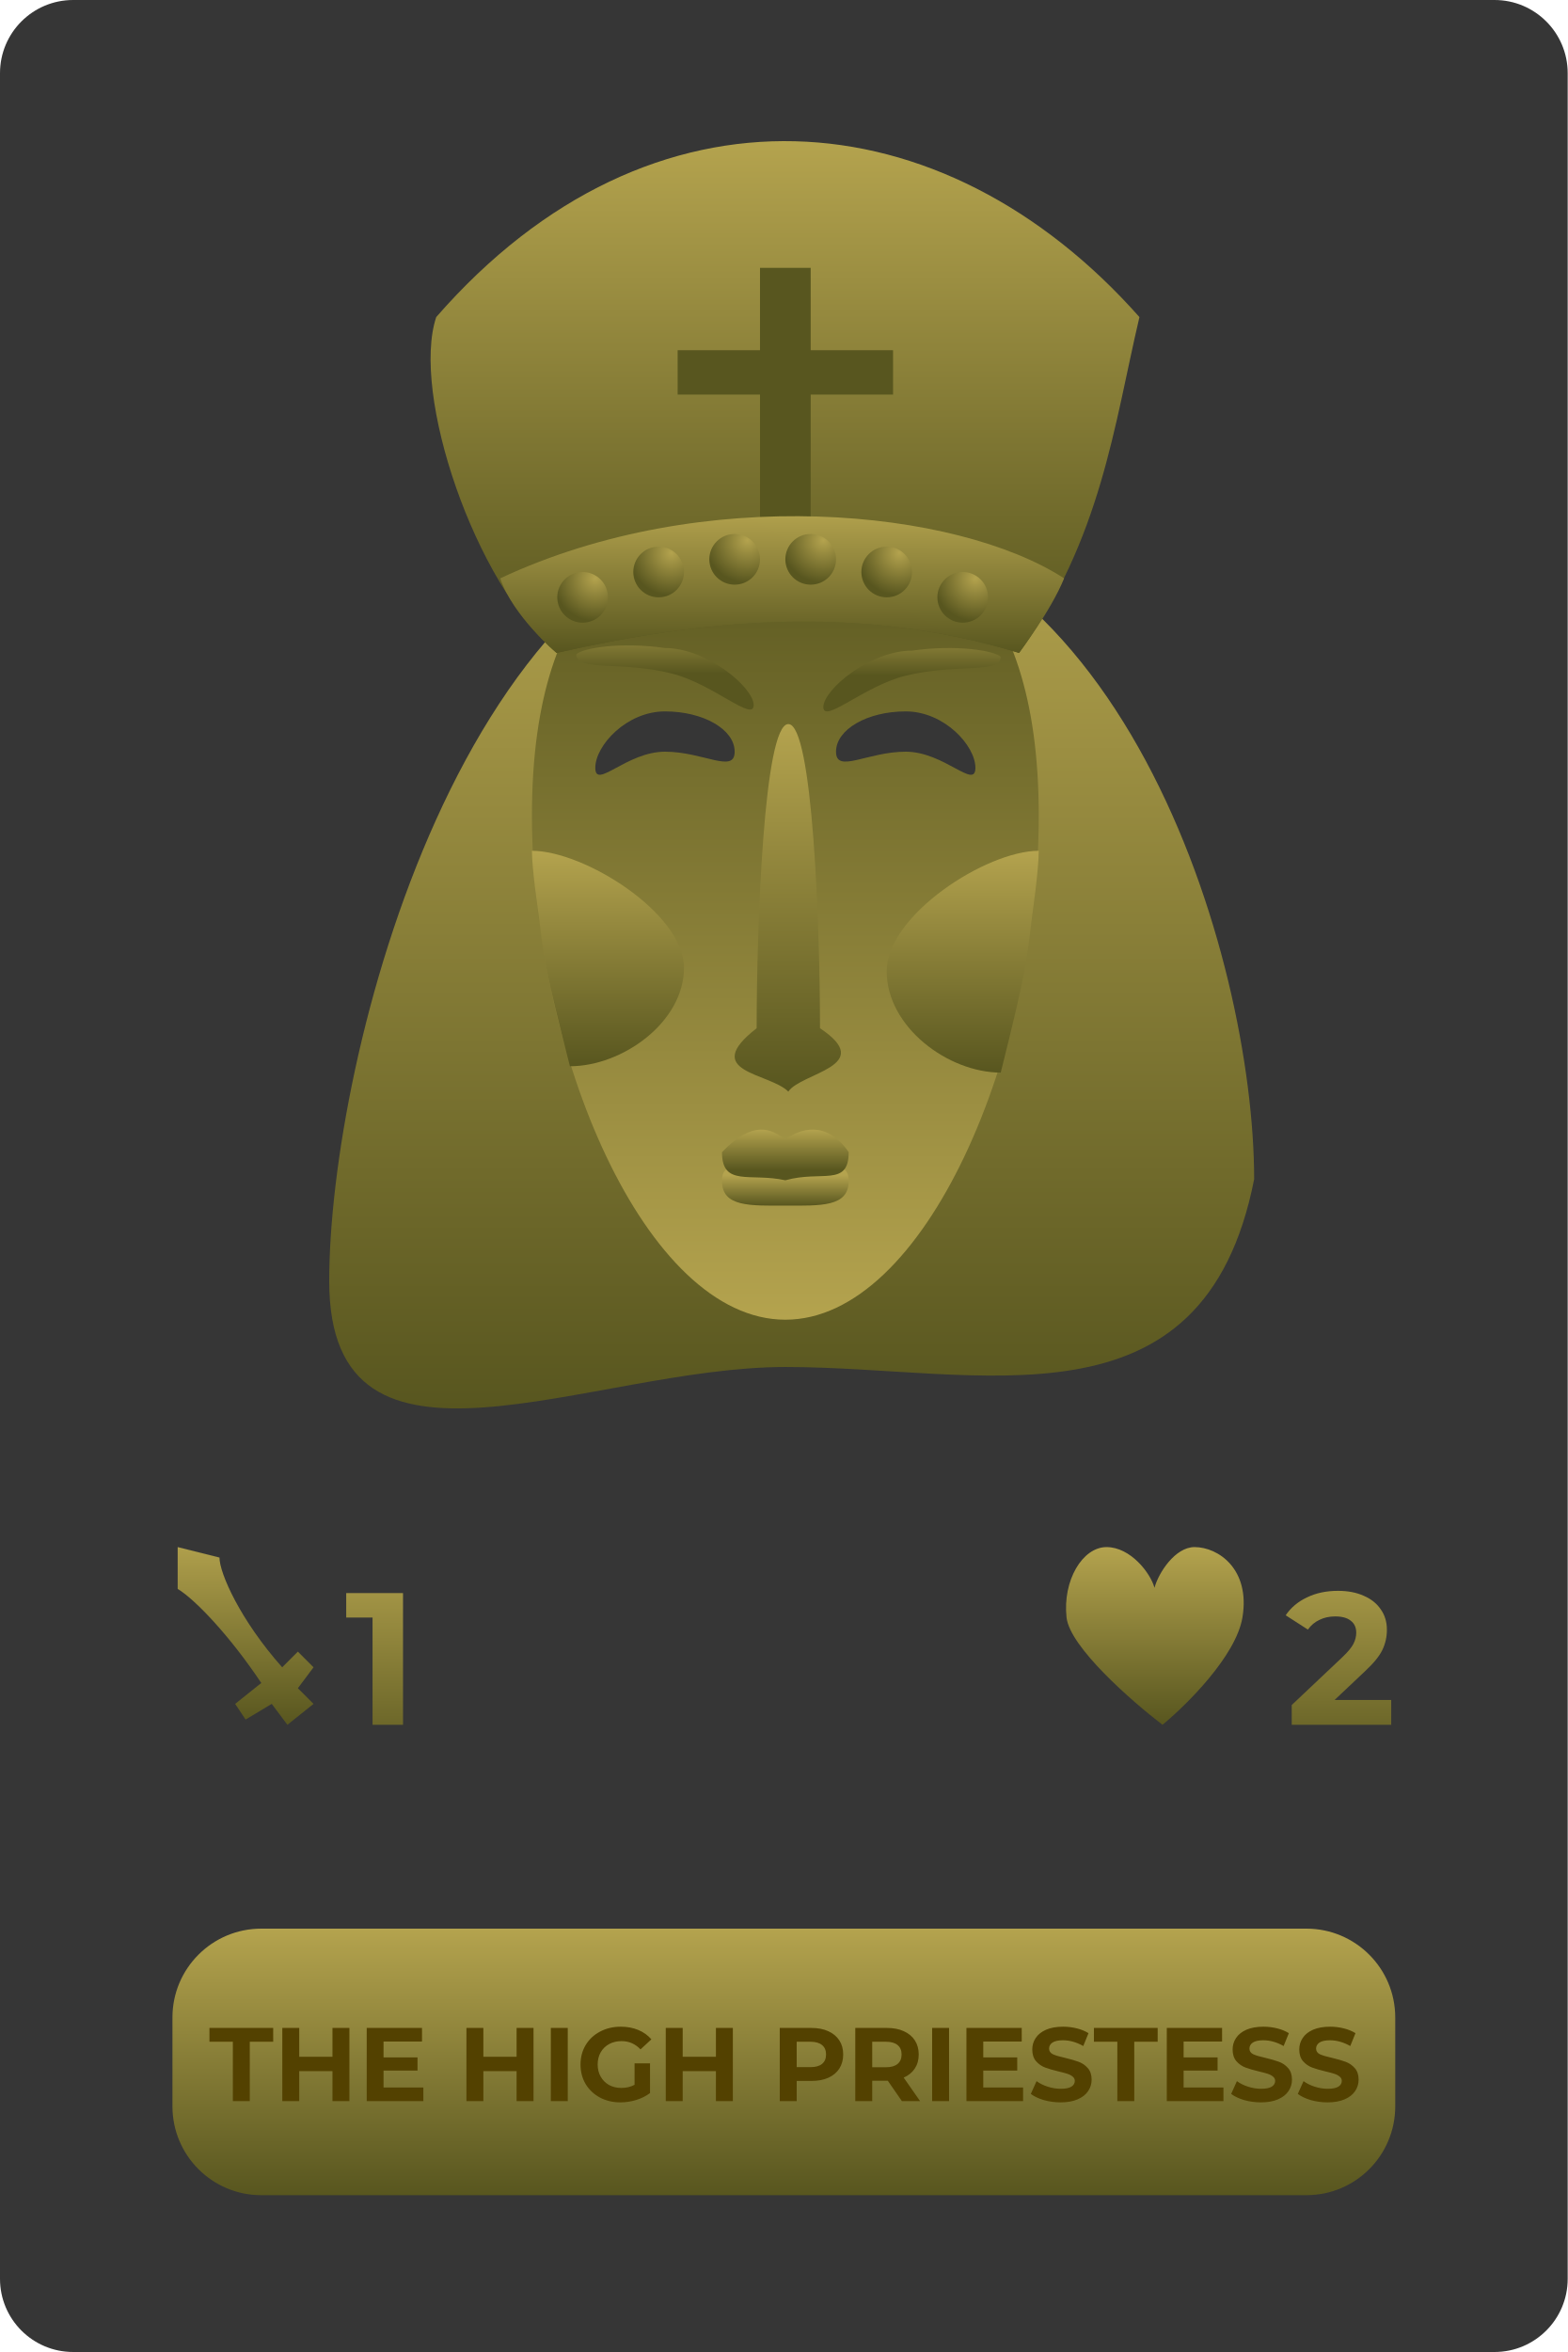
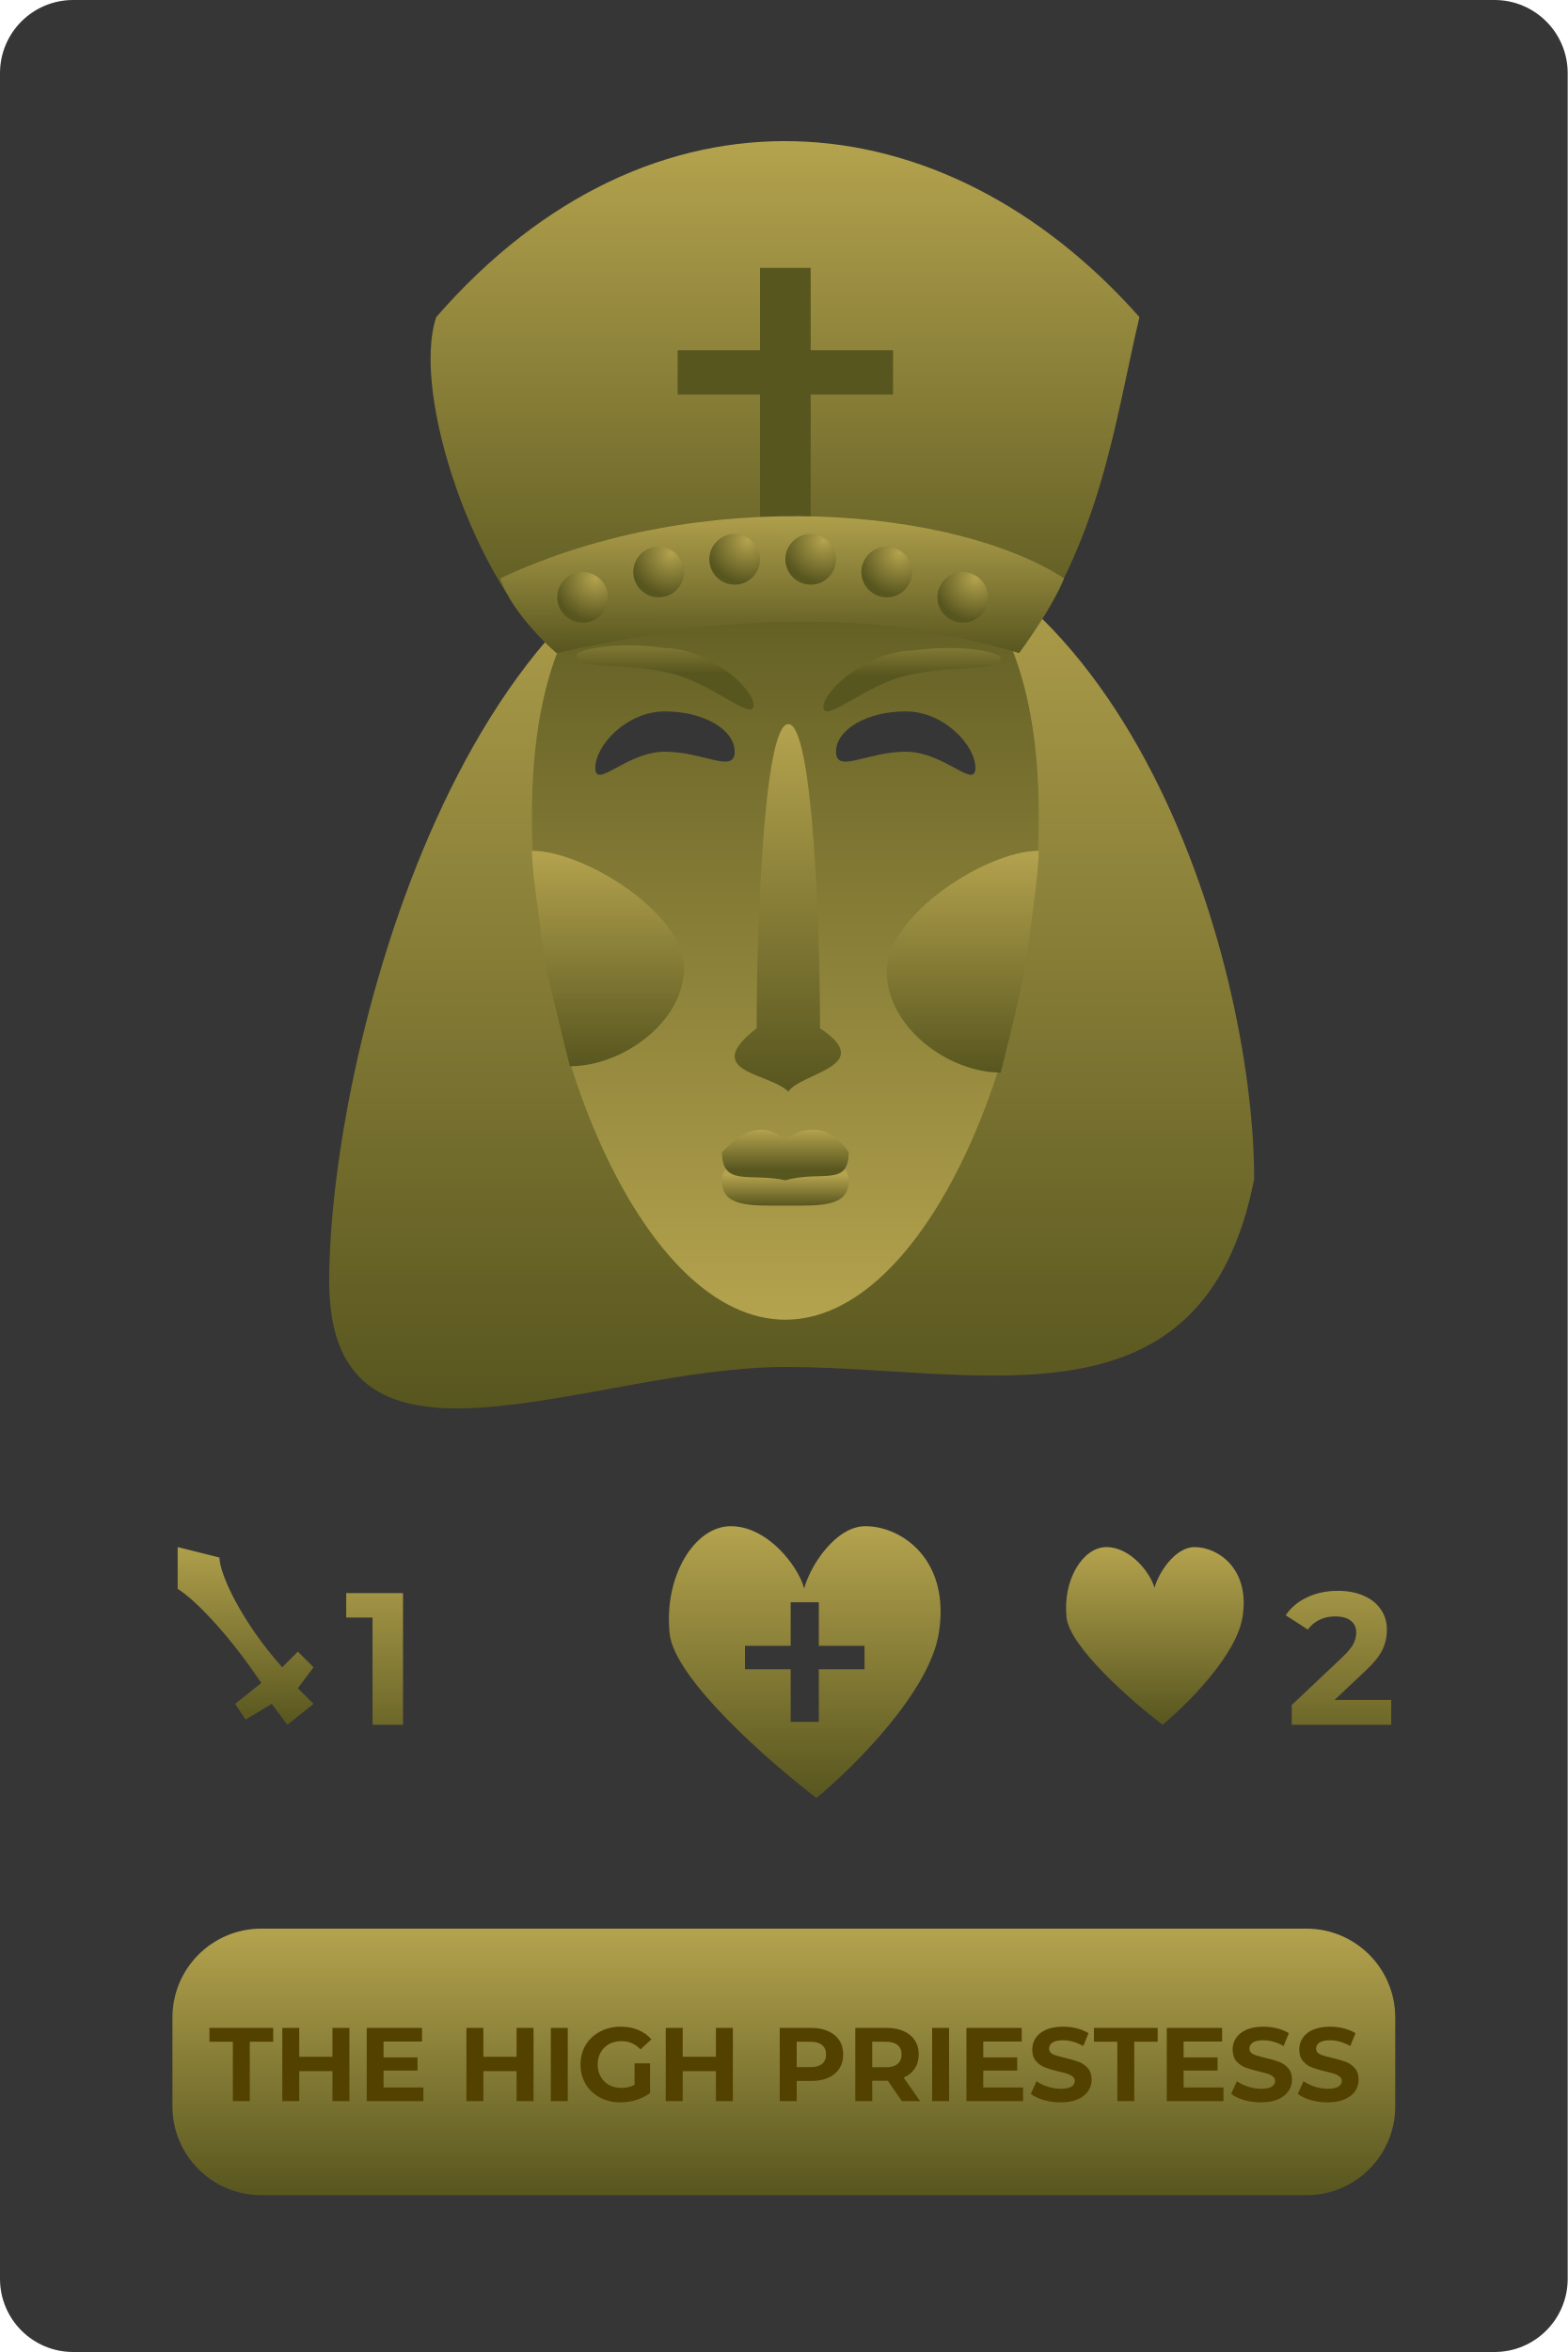
<svg xmlns="http://www.w3.org/2000/svg" width="150" height="225" viewBox="0 0 150 225" fill="none">
  <path d="M0 7C0 3.134 3.134 0 7 0H143C146.866 0 150 3.134 150 7V218C150 221.866 146.866 225 143 225H7C3.134 225 0 221.866 0 218V7Z" fill="#363636" />
  <rect x="16.5" y="184.5" width="117" height="25.5" rx="8.5" fill="url(#paint0_linear_5_69)" />
  <path d="M22.28 195.32H20.04V194H26.14V195.32H23.9V201H22.28V195.32ZM33.432 194V201H31.812V198.13H28.632V201H27.012V194H28.632V196.76H31.812V194H33.432ZM40.508 199.7V201H35.088V194H40.378V195.3H36.698V196.82H39.948V198.08H36.698V199.7H40.508ZM51.049 194V201H49.429V198.13H46.249V201H44.629V194H46.249V196.76H49.429V194H51.049ZM52.705 194H54.325V201H52.705V194ZM60.716 197.39H62.196V200.23C61.816 200.517 61.376 200.737 60.876 200.89C60.376 201.043 59.873 201.12 59.366 201.12C58.64 201.12 57.986 200.967 57.406 200.66C56.826 200.347 56.37 199.917 56.036 199.37C55.71 198.817 55.546 198.193 55.546 197.5C55.546 196.807 55.71 196.187 56.036 195.64C56.37 195.087 56.83 194.657 57.416 194.35C58.003 194.037 58.663 193.88 59.396 193.88C60.01 193.88 60.566 193.983 61.066 194.19C61.566 194.397 61.986 194.697 62.326 195.09L61.286 196.05C60.786 195.523 60.183 195.26 59.476 195.26C59.03 195.26 58.633 195.353 58.286 195.54C57.94 195.727 57.67 195.99 57.476 196.33C57.283 196.67 57.186 197.06 57.186 197.5C57.186 197.933 57.283 198.32 57.476 198.66C57.67 199 57.936 199.267 58.276 199.46C58.623 199.647 59.016 199.74 59.456 199.74C59.923 199.74 60.343 199.64 60.716 199.44V197.39ZM70.121 194V201H68.501V198.13H65.321V201H63.701V194H65.321V196.76H68.501V194H70.121ZM77.639 194C78.259 194 78.796 194.103 79.249 194.31C79.709 194.517 80.063 194.81 80.309 195.19C80.556 195.57 80.679 196.02 80.679 196.54C80.679 197.053 80.556 197.503 80.309 197.89C80.063 198.27 79.709 198.563 79.249 198.77C78.796 198.97 78.259 199.07 77.639 199.07H76.229V201H74.609V194H77.639ZM77.549 197.75C78.036 197.75 78.406 197.647 78.659 197.44C78.913 197.227 79.039 196.927 79.039 196.54C79.039 196.147 78.913 195.847 78.659 195.64C78.406 195.427 78.036 195.32 77.549 195.32H76.229V197.75H77.549ZM86.296 201L84.946 199.05H84.866H83.456V201H81.836V194H84.866C85.486 194 86.022 194.103 86.476 194.31C86.936 194.517 87.289 194.81 87.536 195.19C87.782 195.57 87.906 196.02 87.906 196.54C87.906 197.06 87.779 197.51 87.526 197.89C87.279 198.263 86.926 198.55 86.466 198.75L88.036 201H86.296ZM86.266 196.54C86.266 196.147 86.139 195.847 85.886 195.64C85.632 195.427 85.263 195.32 84.776 195.32H83.456V197.76H84.776C85.263 197.76 85.632 197.653 85.886 197.44C86.139 197.227 86.266 196.927 86.266 196.54ZM89.189 194H90.809V201H89.189V194ZM97.891 199.7V201H92.471V194H97.761V195.3H94.081V196.82H97.331V198.08H94.081V199.7H97.891ZM101.48 201.12C100.926 201.12 100.39 201.047 99.87 200.9C99.356 200.747 98.943 200.55 98.63 200.31L99.18 199.09C99.48 199.31 99.836 199.487 100.25 199.62C100.663 199.753 101.076 199.82 101.49 199.82C101.95 199.82 102.29 199.753 102.51 199.62C102.73 199.48 102.84 199.297 102.84 199.07C102.84 198.903 102.773 198.767 102.64 198.66C102.513 198.547 102.346 198.457 102.14 198.39C101.94 198.323 101.666 198.25 101.32 198.17C100.786 198.043 100.35 197.917 100.01 197.79C99.67 197.663 99.376 197.46 99.13 197.18C98.89 196.9 98.77 196.527 98.77 196.06C98.77 195.653 98.88 195.287 99.1 194.96C99.32 194.627 99.65 194.363 100.09 194.17C100.536 193.977 101.08 193.88 101.72 193.88C102.166 193.88 102.603 193.933 103.03 194.04C103.456 194.147 103.83 194.3 104.15 194.5L103.65 195.73C103.003 195.363 102.356 195.18 101.71 195.18C101.256 195.18 100.92 195.253 100.7 195.4C100.486 195.547 100.38 195.74 100.38 195.98C100.38 196.22 100.503 196.4 100.75 196.52C101.003 196.633 101.386 196.747 101.9 196.86C102.433 196.987 102.87 197.113 103.21 197.24C103.55 197.367 103.84 197.567 104.08 197.84C104.326 198.113 104.45 198.483 104.45 198.95C104.45 199.35 104.336 199.717 104.11 200.05C103.89 200.377 103.556 200.637 103.11 200.83C102.663 201.023 102.12 201.12 101.48 201.12ZM106.909 195.32H104.669V194H110.769V195.32H108.529V201H106.909V195.32ZM117.061 199.7V201H111.641V194H116.931V195.3H113.251V196.82H116.501V198.08H113.251V199.7H117.061ZM120.65 201.12C120.096 201.12 119.56 201.047 119.04 200.9C118.526 200.747 118.113 200.55 117.8 200.31L118.35 199.09C118.65 199.31 119.006 199.487 119.42 199.62C119.833 199.753 120.246 199.82 120.66 199.82C121.12 199.82 121.46 199.753 121.68 199.62C121.9 199.48 122.01 199.297 122.01 199.07C122.01 198.903 121.943 198.767 121.81 198.66C121.683 198.547 121.516 198.457 121.31 198.39C121.11 198.323 120.836 198.25 120.49 198.17C119.956 198.043 119.52 197.917 119.18 197.79C118.84 197.663 118.546 197.46 118.3 197.18C118.06 196.9 117.94 196.527 117.94 196.06C117.94 195.653 118.05 195.287 118.27 194.96C118.49 194.627 118.82 194.363 119.26 194.17C119.706 193.977 120.25 193.88 120.89 193.88C121.336 193.88 121.773 193.933 122.2 194.04C122.626 194.147 123 194.3 123.32 194.5L122.82 195.73C122.173 195.363 121.526 195.18 120.88 195.18C120.426 195.18 120.09 195.253 119.87 195.4C119.656 195.547 119.55 195.74 119.55 195.98C119.55 196.22 119.673 196.4 119.92 196.52C120.173 196.633 120.556 196.747 121.07 196.86C121.603 196.987 122.04 197.113 122.38 197.24C122.72 197.367 123.01 197.567 123.25 197.84C123.496 198.113 123.62 198.483 123.62 198.95C123.62 199.35 123.506 199.717 123.28 200.05C123.06 200.377 122.726 200.637 122.28 200.83C121.833 201.023 121.29 201.12 120.65 201.12ZM127.026 201.12C126.473 201.12 125.936 201.047 125.416 200.9C124.903 200.747 124.49 200.55 124.176 200.31L124.726 199.09C125.026 199.31 125.383 199.487 125.796 199.62C126.21 199.753 126.623 199.82 127.036 199.82C127.496 199.82 127.836 199.753 128.056 199.62C128.276 199.48 128.386 199.297 128.386 199.07C128.386 198.903 128.32 198.767 128.186 198.66C128.06 198.547 127.893 198.457 127.686 198.39C127.486 198.323 127.213 198.25 126.866 198.17C126.333 198.043 125.896 197.917 125.556 197.79C125.216 197.663 124.923 197.46 124.676 197.18C124.436 196.9 124.316 196.527 124.316 196.06C124.316 195.653 124.426 195.287 124.646 194.96C124.866 194.627 125.196 194.363 125.636 194.17C126.083 193.977 126.626 193.88 127.266 193.88C127.713 193.88 128.15 193.933 128.576 194.04C129.003 194.147 129.376 194.3 129.696 194.5L129.196 195.73C128.55 195.363 127.903 195.18 127.256 195.18C126.803 195.18 126.466 195.253 126.246 195.4C126.033 195.547 125.926 195.74 125.926 195.98C125.926 196.22 126.05 196.4 126.296 196.52C126.55 196.633 126.933 196.747 127.446 196.86C127.98 196.987 128.416 197.113 128.756 197.24C129.096 197.367 129.386 197.567 129.626 197.84C129.873 198.113 129.996 198.483 129.996 198.95C129.996 199.35 129.883 199.717 129.656 200.05C129.436 200.377 129.103 200.637 128.656 200.83C128.21 201.023 127.666 201.12 127.026 201.12Z" fill="#534100" />
  <path d="M120 112.809C115.151 137.443 93.891 130.771 75.144 130.771C56.396 130.771 31.5 143.818 31.5 122.56C31.5 101.302 44.23 50.71 75.144 48.657C107.271 48.657 120 91.551 120 112.809Z" fill="url(#paint1_linear_5_69)" />
  <path d="M99.39 78.016C99.39 100.599 88.535 126.247 75.144 126.247C61.753 126.247 50.897 100.599 50.897 78.016C50.897 55.432 61.753 48.657 75.144 48.657C88.535 48.657 99.39 55.432 99.39 78.016Z" fill="url(#paint2_linear_5_69)" />
  <path d="M78.46 98.363C83.915 102 76.641 102.606 75.429 104.425C73.611 102.606 66.943 102.606 72.398 98.363C72.398 88.654 73.086 69.267 75.429 69.267C77.772 69.267 78.46 88.654 78.46 98.363Z" fill="url(#paint3_linear_5_69)" />
  <path d="M70.294 71.91C70.294 74.039 67.309 71.91 63.627 71.91C59.944 71.91 56.959 75.582 56.959 73.452C56.959 71.323 59.944 68.055 63.627 68.055C67.309 68.055 70.294 69.781 70.294 71.91Z" fill="#363636" />
  <path d="M79.993 71.91C79.993 74.039 82.978 71.91 86.661 71.91C90.344 71.91 93.329 75.582 93.329 73.452C93.329 71.323 90.344 68.055 86.661 68.055C82.978 68.055 79.993 69.781 79.993 71.91Z" fill="#363636" />
  <path d="M72.113 67.449C72.113 69.123 68.235 65.418 64.233 64.418C59.383 63.206 55.14 64.273 55.14 62.599C55.746 61.993 59.383 61.387 63.627 61.993C67.644 61.993 72.113 65.775 72.113 67.449Z" fill="url(#paint4_linear_5_69)" />
  <path d="M78.781 67.632C78.781 69.285 82.659 65.626 86.661 64.637C91.51 63.439 95.753 64.494 95.753 62.84C95.147 62.241 91.51 61.642 87.267 62.241C83.25 62.241 78.781 65.978 78.781 67.632Z" fill="url(#paint5_linear_5_69)" />
  <path d="M81.205 112.98C81.205 115.485 78.492 115.334 75.144 115.334C71.796 115.334 69.082 115.485 69.082 112.98C69.082 110.476 71.796 112.414 75.144 112.414C78.492 112.414 81.205 110.476 81.205 112.98Z" fill="url(#paint6_linear_5_69)" />
  <path d="M81.205 110.216C79.041 107.059 76.443 108.034 75.144 109.009C73.845 108.034 72.113 107.059 69.082 110.216C69.082 113.576 71.799 112.167 75.144 112.911C78.608 111.936 81.205 113.576 81.205 110.216Z" fill="url(#paint7_linear_5_69)" />
  <path d="M98.784 87.452C98.178 92.301 98.178 92.907 95.753 102.606C90.732 102.606 84.842 98.264 84.842 92.907C84.842 87.551 94.369 81.39 99.39 81.39C99.39 83.209 98.784 87.452 98.784 87.452Z" fill="url(#paint8_linear_5_69)" />
  <path d="M51.503 87.279C52.109 91.99 52.109 92.579 54.534 102C59.556 102 65.445 97.782 65.445 92.579C65.445 87.375 55.919 81.39 50.897 81.39C50.897 83.157 51.503 87.279 51.503 87.279Z" fill="url(#paint9_linear_5_69)" />
  <path d="M97.507 62.46C81.746 57.611 66.592 59.429 53.257 62.46C45.377 55.792 39.315 37.607 41.739 30.333C62.349 6.693 90.233 9.118 109.024 30.333C106.599 40.638 105.387 51.549 97.507 62.46Z" fill="url(#paint10_linear_5_69)" />
  <path d="M72.719 25.623H77.568V33.503H85.449V37.747H77.568V49.87H72.719V37.747H64.839V33.503H72.719V25.623Z" fill="#58561F" />
  <path d="M97.507 62.46C81.746 57.611 66.592 59.429 53.257 62.46C53.257 62.46 49.079 58.962 47.867 55.325C67.264 46.233 91.51 48.657 101.815 55.325C100.603 58.356 97.507 62.46 97.507 62.46Z" fill="url(#paint11_linear_5_69)" />
  <circle cx="55.747" cy="57.144" r="2.425" fill="url(#paint12_radial_5_69)" />
  <circle cx="63.021" cy="54.719" r="2.425" fill="url(#paint13_radial_5_69)" />
  <circle cx="92.116" cy="57.144" r="2.425" fill="url(#paint14_radial_5_69)" />
  <circle cx="70.294" cy="53.507" r="2.425" fill="url(#paint15_radial_5_69)" />
  <circle cx="77.569" cy="53.507" r="2.425" fill="url(#paint16_radial_5_69)" />
  <circle cx="84.842" cy="54.719" r="2.425" fill="url(#paint17_radial_5_69)" />
  <path d="M17 148V152C18.667 153 22 156.5 25 161L22.5 163L23.5 164.5L26 163L27.5 165L30 163L28.5 161.5L30 159.5L28.5 158L27 159.5C23 155 21 150.5 21 149L17 148Z" fill="url(#paint18_linear_5_69)" />
  <path d="M38.562 152.4V165H35.646V154.74H33.126V152.4H38.562Z" fill="url(#paint19_linear_5_69)" />
  <path d="M133.116 162.624V165H123.594V163.11L128.454 158.52C128.97 158.028 129.318 157.608 129.498 157.26C129.678 156.9 129.768 156.546 129.768 156.198C129.768 155.694 129.594 155.31 129.246 155.046C128.91 154.77 128.412 154.632 127.752 154.632C127.2 154.632 126.702 154.74 126.258 154.956C125.814 155.16 125.442 155.472 125.142 155.892L123.018 154.524C123.51 153.792 124.188 153.222 125.052 152.814C125.916 152.394 126.906 152.184 128.022 152.184C128.958 152.184 129.774 152.34 130.47 152.652C131.178 152.952 131.724 153.384 132.108 153.948C132.504 154.5 132.702 155.154 132.702 155.91C132.702 156.594 132.558 157.236 132.27 157.836C131.982 158.436 131.424 159.12 130.596 159.888L127.698 162.624H133.116Z" fill="url(#paint20_linear_5_69)" />
  <path d="M111.23 165C108.297 162.757 102.355 157.562 102.049 154.729C101.666 151.188 103.579 148 105.874 148C108.169 148 110.082 150.479 110.465 151.896C110.847 150.448 112.454 148 114.29 148C116.585 148 119.645 150.125 118.88 154.729C118.268 158.412 113.525 163.111 111.23 165Z" fill="url(#paint21_linear_5_69)" />
+   <path d="M78.116 172C73.631 168.569 64.543 160.625 64.075 156.292C63.49 150.875 66.415 146 69.925 146C73.436 146 76.361 149.792 76.946 151.958C77.531 149.745 79.988 146 82.796 146C86.306 146 90.987 149.25 89.817 156.292C88.881 161.925 81.626 169.111 78.116 172Z" fill="url(#paint22_linear_5_69)" />
+   <path d="M75.654 153.28H78.346V157.444H82.72V159.686H78.346V164.72H75.654V159.686H71.28V157.444H75.654V153.28Z" fill="#363636" />
  <defs>
    <linearGradient id="paint0_linear_5_69" x1="75" y1="184.5" x2="75" y2="210" gradientUnits="userSpaceOnUse">
      <stop stop-color="#B4A34E" />
      <stop offset="1" stop-color="#58561F" />
    </linearGradient>
    <linearGradient id="paint1_linear_5_69" x1="75.75" y1="48.657" x2="75.75" y2="134.733" gradientUnits="userSpaceOnUse">
      <stop stop-color="#B4A34E" />
      <stop offset="1" stop-color="#58561F" />
    </linearGradient>
    <linearGradient id="paint2_linear_5_69" x1="75.144" y1="48.657" x2="75.144" y2="126.247" gradientUnits="userSpaceOnUse">
      <stop stop-color="#58561F" />
      <stop offset="1" stop-color="#B4A34E" />
    </linearGradient>
    <linearGradient id="paint3_linear_5_69" x1="75.38" y1="69.267" x2="75.38" y2="104.425" gradientUnits="userSpaceOnUse">
      <stop stop-color="#B4A34E" />
      <stop offset="1" stop-color="#58561F" />
    </linearGradient>
    <linearGradient id="paint4_linear_5_69" x1="64.233" y1="58.356" x2="64.233" y2="64.418" gradientUnits="userSpaceOnUse">
      <stop stop-color="#B4A34E" />
      <stop offset="1" stop-color="#58561F" />
    </linearGradient>
    <linearGradient id="paint5_linear_5_69" x1="86.661" y1="58.648" x2="86.661" y2="64.637" gradientUnits="userSpaceOnUse">
      <stop stop-color="#B4A34E" />
      <stop offset="1" stop-color="#58561F" />
    </linearGradient>
    <linearGradient id="paint6_linear_5_69" x1="75.144" y1="112.426" x2="75.144" y2="115.334" gradientUnits="userSpaceOnUse">
      <stop stop-color="#B4A34E" />
      <stop offset="1" stop-color="#58561F" />
    </linearGradient>
    <linearGradient id="paint7_linear_5_69" x1="75.144" y1="111.936" x2="75.144" y2="108.034" gradientUnits="userSpaceOnUse">
      <stop stop-color="#58561F" />
      <stop offset="1" stop-color="#B4A34E" />
    </linearGradient>
    <linearGradient id="paint8_linear_5_69" x1="92.116" y1="81.39" x2="92.116" y2="102.606" gradientUnits="userSpaceOnUse">
      <stop stop-color="#B4A34E" />
      <stop offset="1" stop-color="#58561F" />
    </linearGradient>
    <linearGradient id="paint9_linear_5_69" x1="58.171" y1="81.39" x2="58.171" y2="102" gradientUnits="userSpaceOnUse">
      <stop stop-color="#B4A34E" />
      <stop offset="1" stop-color="#58561F" />
    </linearGradient>
    <linearGradient id="paint10_linear_5_69" x1="75.111" y1="13.5" x2="75.111" y2="62.46" gradientUnits="userSpaceOnUse">
      <stop stop-color="#B4A34E" />
      <stop offset="1" stop-color="#58561F" />
    </linearGradient>
    <linearGradient id="paint11_linear_5_69" x1="75.144" y1="48.657" x2="75.111" y2="62.46" gradientUnits="userSpaceOnUse">
      <stop stop-color="#B4A34E" />
      <stop offset="1" stop-color="#58561F" />
    </linearGradient>
    <radialGradient id="paint12_radial_5_69" cx="0" cy="0" r="1" gradientUnits="userSpaceOnUse" gradientTransform="translate(56.959 55.3253) rotate(116.565) scale(4.06627)">
      <stop stop-color="#B4A34E" />
      <stop offset="1" stop-color="#58561F" />
    </radialGradient>
    <radialGradient id="paint13_radial_5_69" cx="0" cy="0" r="1" gradientUnits="userSpaceOnUse" gradientTransform="translate(64.2329 52.9007) rotate(116.565) scale(4.06627)">
      <stop stop-color="#B4A34E" />
      <stop offset="1" stop-color="#58561F" />
    </radialGradient>
    <radialGradient id="paint14_radial_5_69" cx="0" cy="0" r="1" gradientUnits="userSpaceOnUse" gradientTransform="translate(93.3288 55.3253) rotate(116.565) scale(4.06627)">
      <stop stop-color="#B4A34E" />
      <stop offset="1" stop-color="#58561F" />
    </radialGradient>
    <radialGradient id="paint15_radial_5_69" cx="0" cy="0" r="1" gradientUnits="userSpaceOnUse" gradientTransform="translate(71.5069 51.6883) rotate(116.565) scale(4.06627)">
      <stop stop-color="#B4A34E" />
      <stop offset="1" stop-color="#58561F" />
    </radialGradient>
    <radialGradient id="paint16_radial_5_69" cx="0" cy="0" r="1" gradientUnits="userSpaceOnUse" gradientTransform="translate(78.7808 51.6883) rotate(116.565) scale(4.06627)">
      <stop stop-color="#B4A34E" />
      <stop offset="1" stop-color="#58561F" />
    </radialGradient>
    <radialGradient id="paint17_radial_5_69" cx="0" cy="0" r="1" gradientUnits="userSpaceOnUse" gradientTransform="translate(86.0547 52.9007) rotate(116.565) scale(4.06627)">
      <stop stop-color="#B4A34E" />
      <stop offset="1" stop-color="#58561F" />
    </radialGradient>
    <linearGradient id="paint18_linear_5_69" x1="24.25" y1="147" x2="24.25" y2="165" gradientUnits="userSpaceOnUse">
      <stop stop-color="#B4A34E" />
      <stop offset="1" stop-color="#58561F" />
    </linearGradient>
    <linearGradient id="paint19_linear_5_69" x1="37" y1="148" x2="37" y2="170" gradientUnits="userSpaceOnUse">
      <stop stop-color="#B4A34E" />
      <stop offset="1" stop-color="#58561F" />
    </linearGradient>
    <linearGradient id="paint20_linear_5_69" x1="128.5" y1="148" x2="128.5" y2="170" gradientUnits="userSpaceOnUse">
      <stop stop-color="#B4A34E" />
      <stop offset="1" stop-color="#58561F" />
    </linearGradient>
    <linearGradient id="paint21_linear_5_69" x1="110.871" y1="147.969" x2="110.871" y2="164.969" gradientUnits="userSpaceOnUse">
      <stop stop-color="#B4A34E" />
      <stop offset="1" stop-color="#58561F" />
    </linearGradient>
+     <linearGradient id="paint22_linear_5_69" x1="77.567" y1="145.953" x2="77.567" y2="171.953" gradientUnits="userSpaceOnUse">
+       <stop stop-color="#B4A34E" />
+       <stop offset="1" stop-color="#58561F" />
+     </linearGradient>
  </defs>
</svg>
